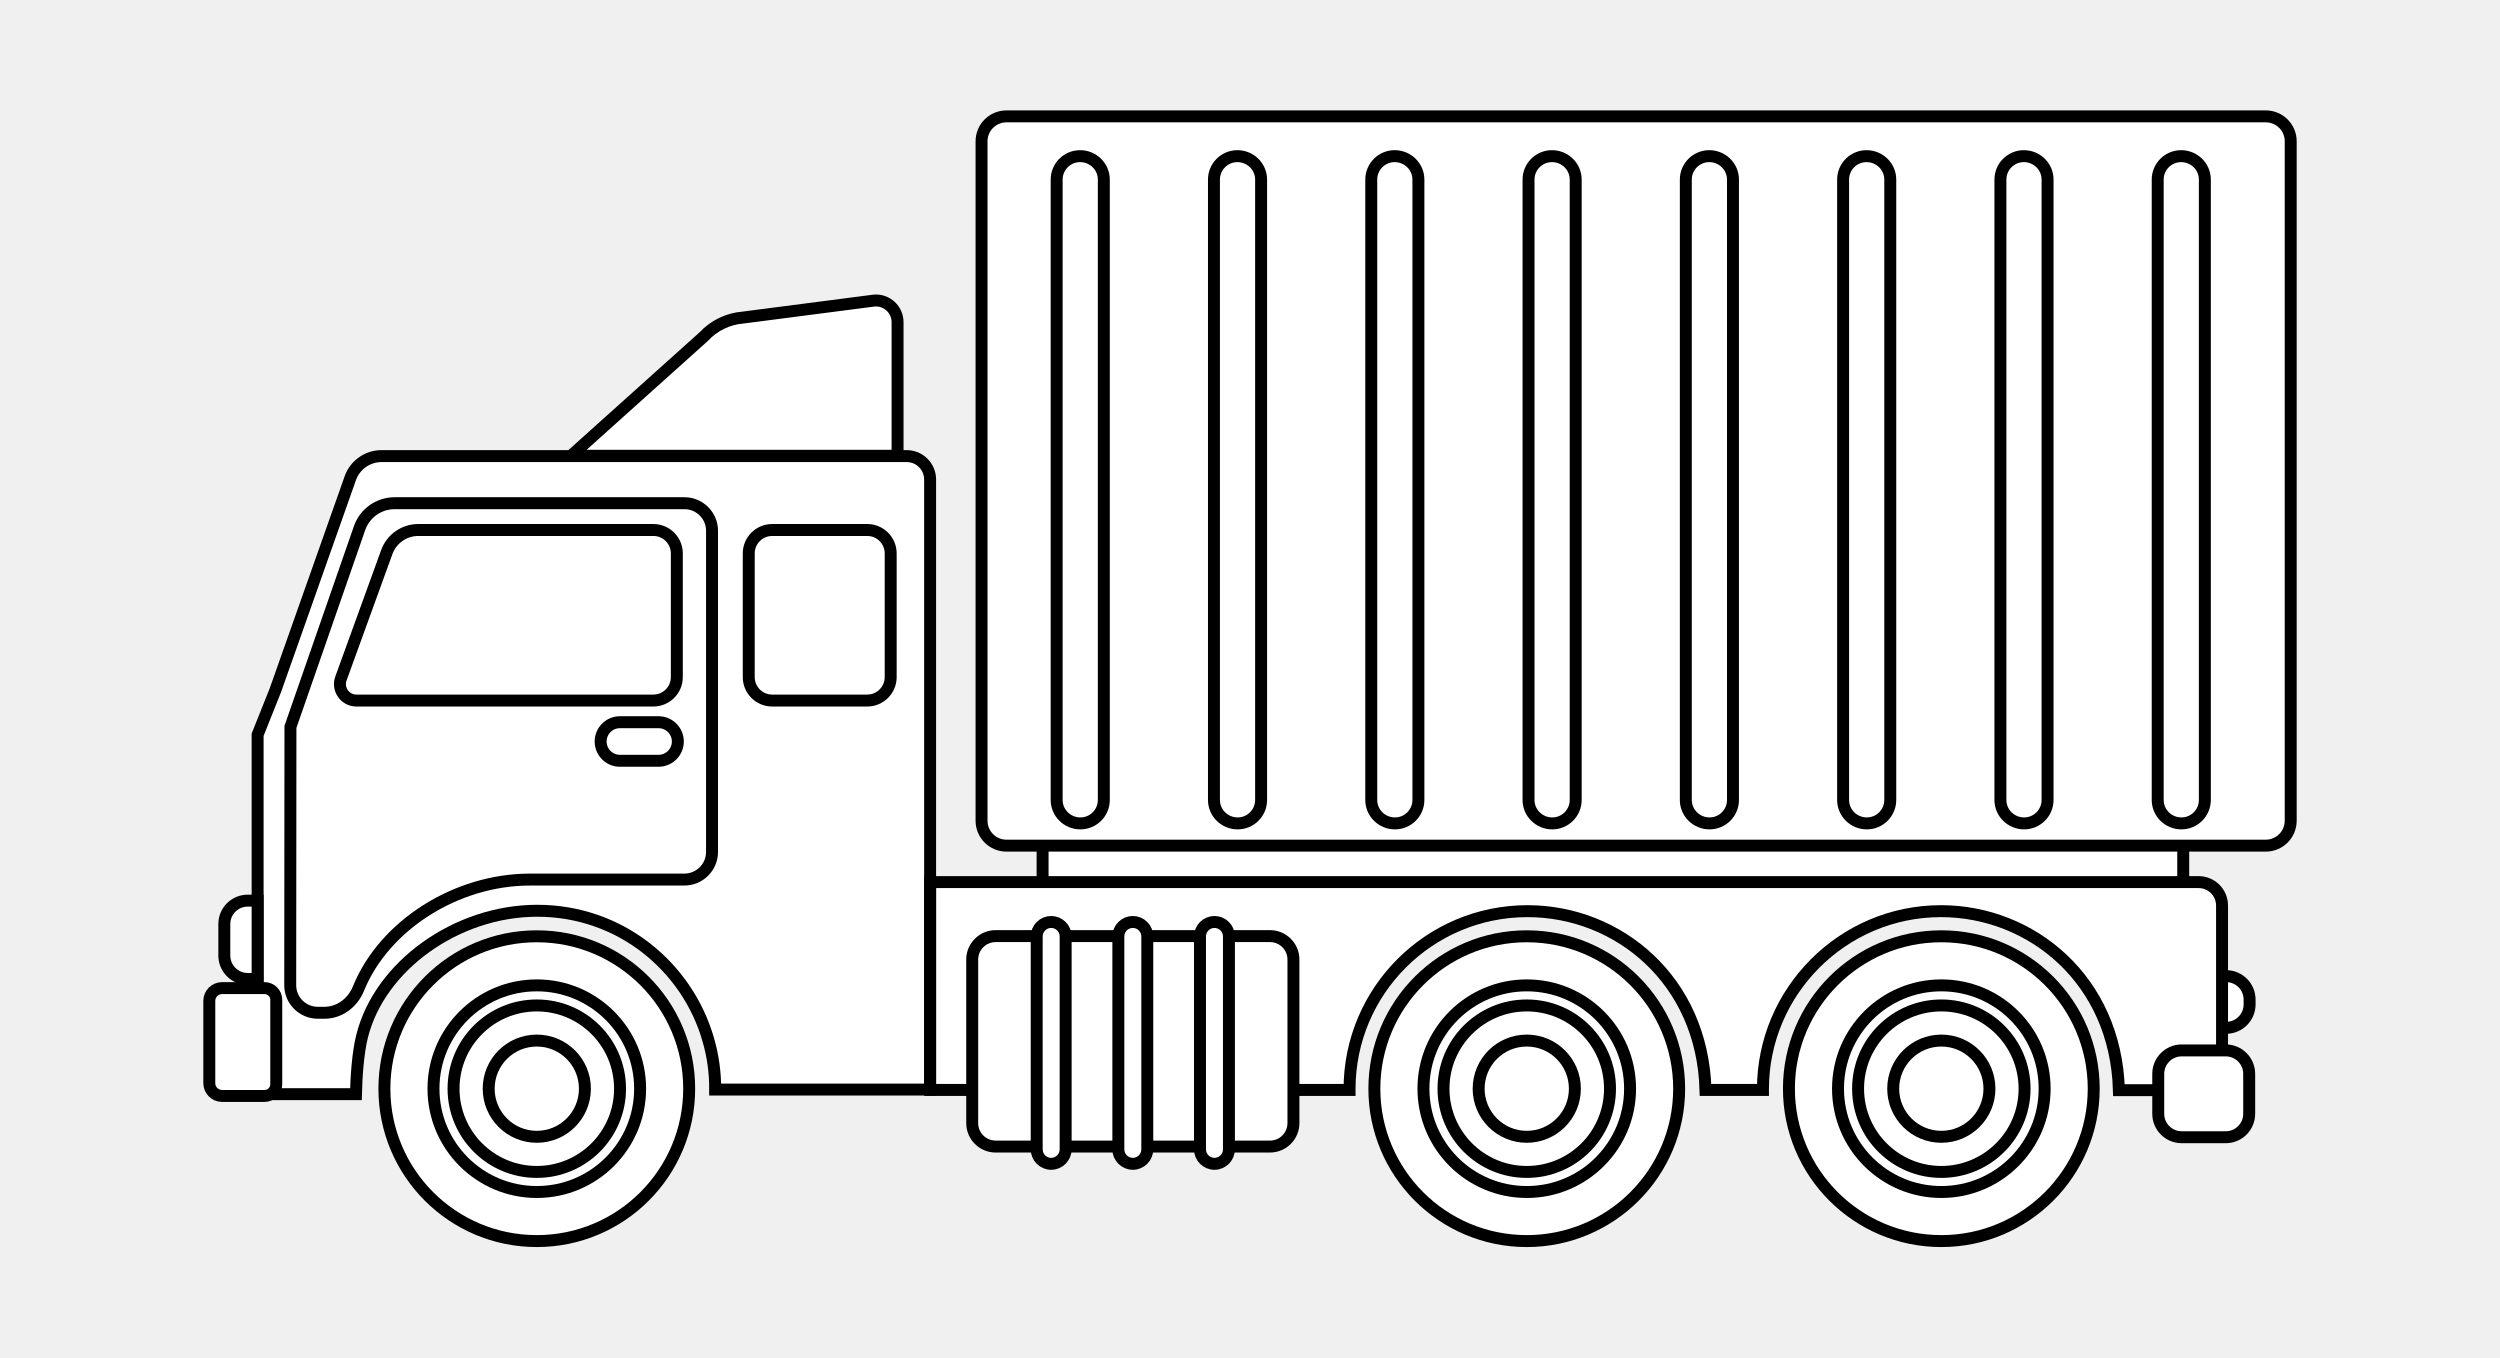
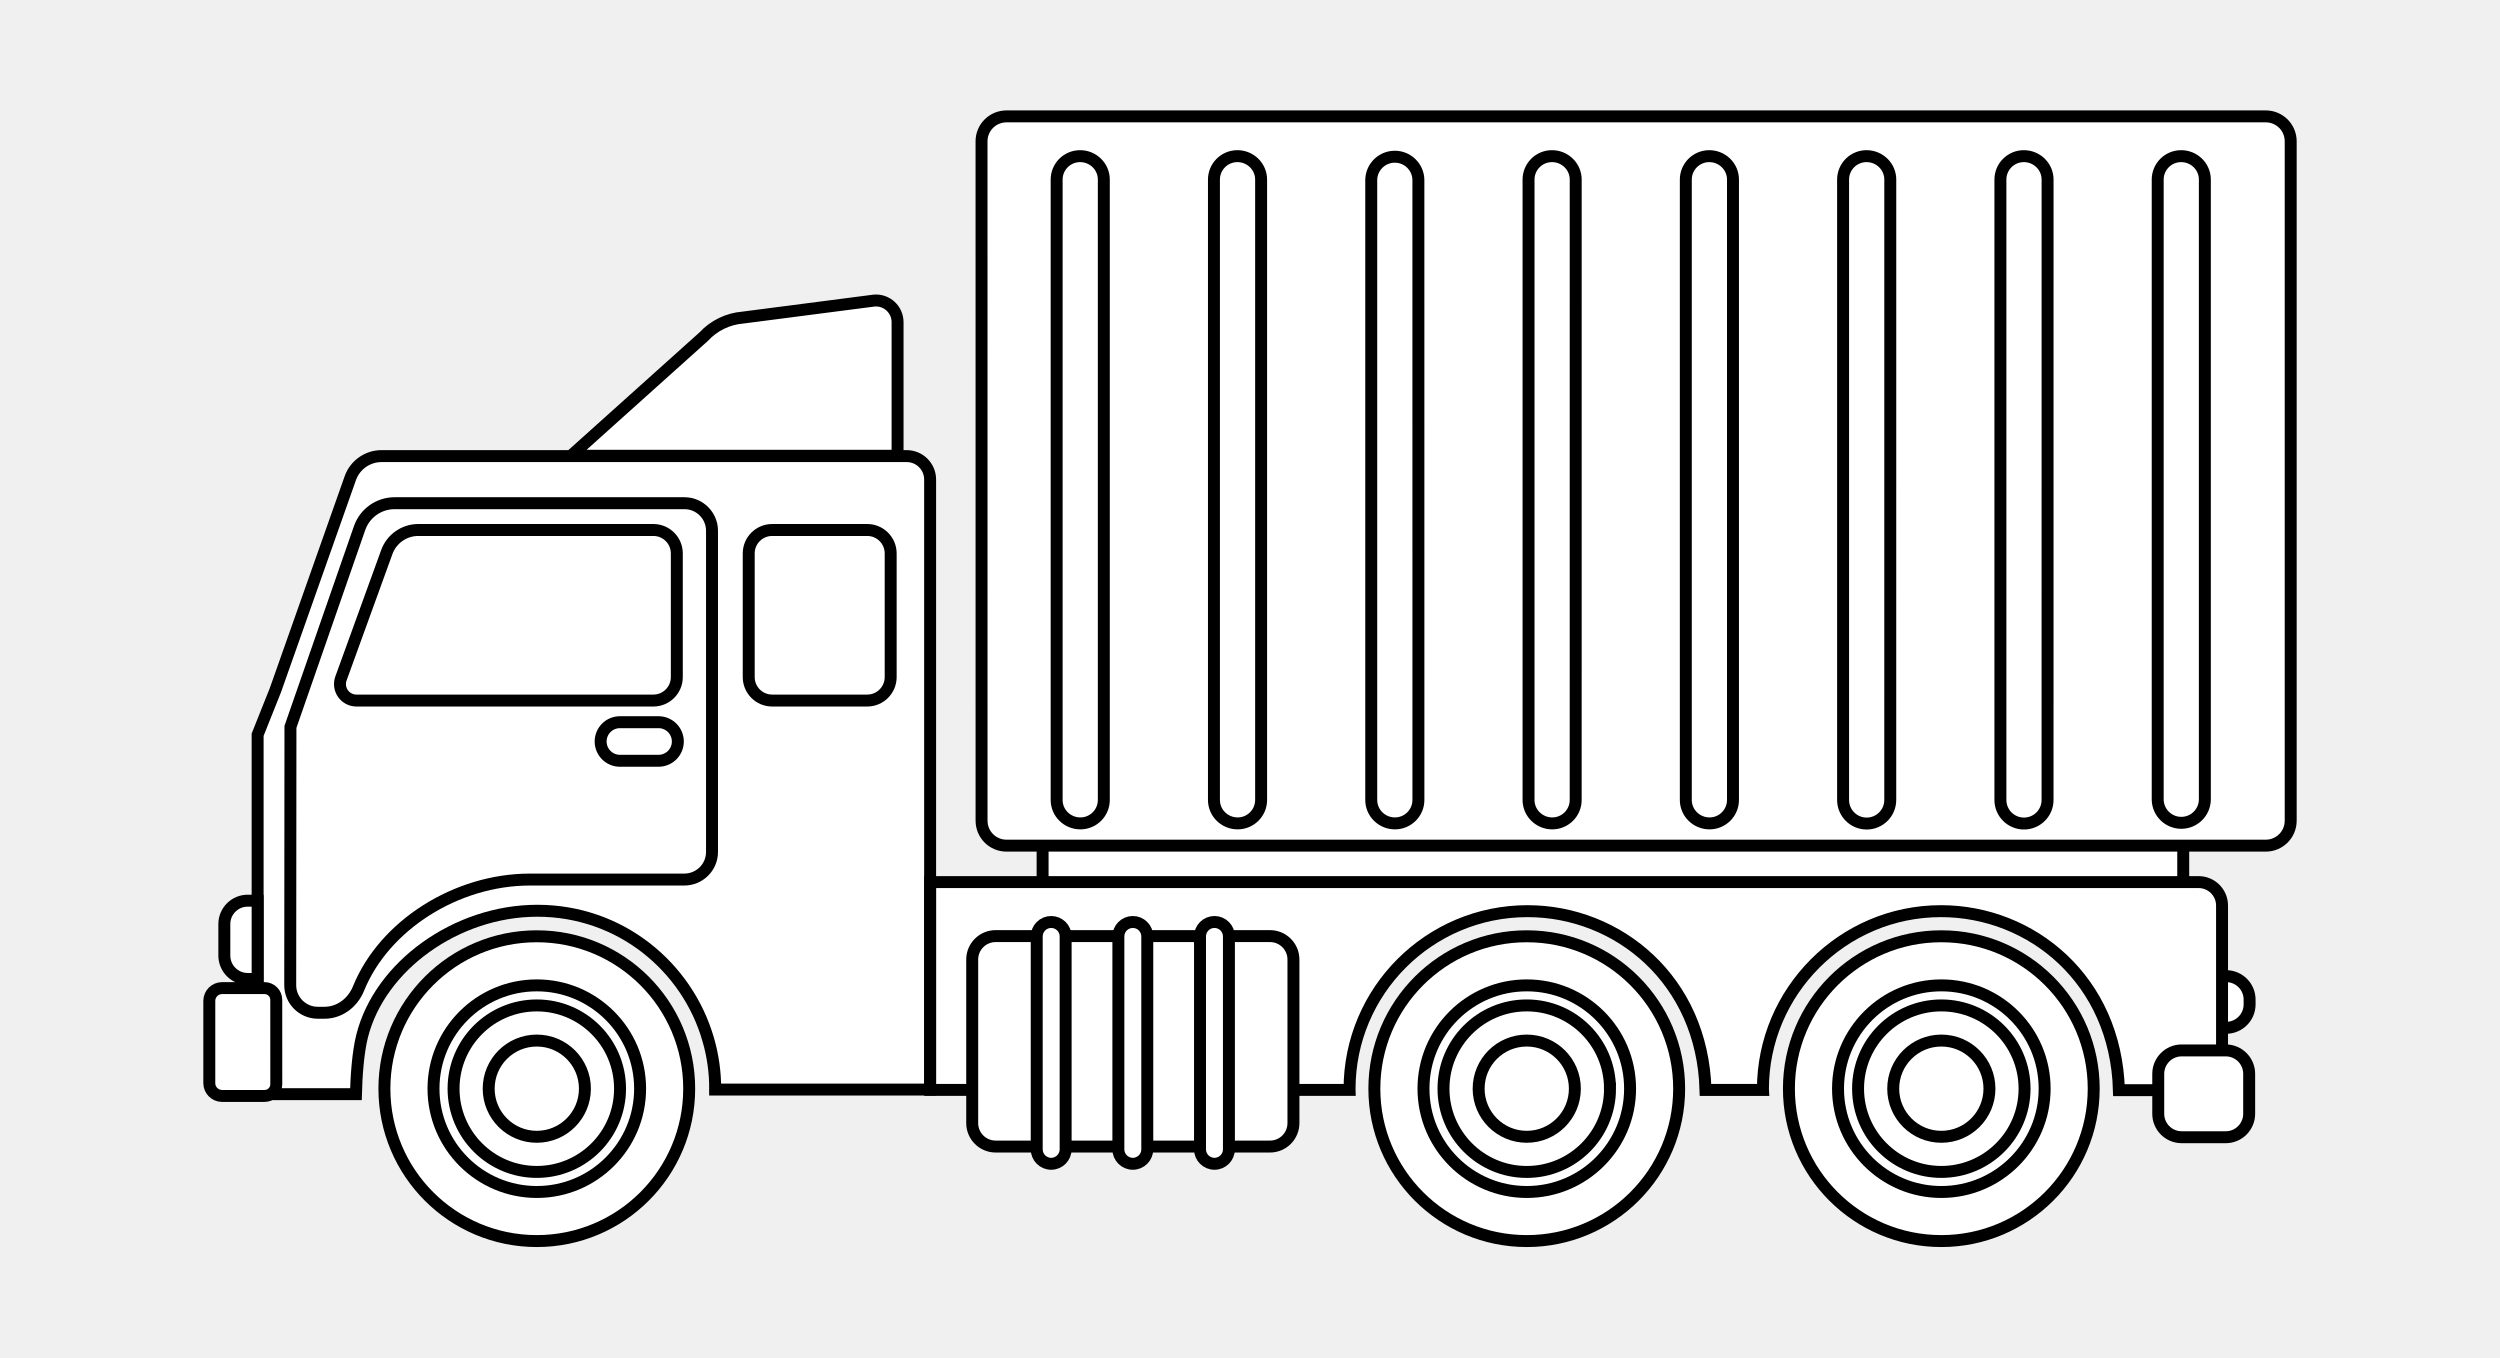
- <svg xmlns="http://www.w3.org/2000/svg" width="110.666mm" height="60.09mm" viewBox="0 0 110.666 60.09" version="1.1" id="svg1">
-   <defs id="defs1" />
-   <g id="layer1" transform="translate(-80.43333,-56.09167)">
-     <g id="g130" transform="matrix(0.2645833,0,0,0.2645833,72.8177,11.99486)" style="stroke:#000000;stroke-opacity:1">
-       <path style="fill:#ffffff;stroke:#000000;stroke-width:2;stroke-miterlimit:10;stroke-opacity:1" d="m 147.439,340.574 h -0.167 c 0.775,2.681 1.185,5.495 1.164,8.38 5.553,0 25.145,0 35.961,0 V 246.895 c 0,-2.166 -1.753,-3.922 -3.92,-3.922 h -87.86 c -2.345,0 -4.446,1.486 -5.227,3.698 l -12.525,35.45 -2.98,7.47 v 60.138 h 16.45 c 0.069,-2.881 0.327,-6.916 1.028,-9.699 2.94,-11.758 15.798,-20.989 29.308,-20.989 13.896,0 25.081,9.353 28.601,21.533 z" id="path94" />
-       <path style="fill:#ffffff;stroke:#000000;stroke-width:2;stroke-miterlimit:10;stroke-opacity:1" d="m 142.02,259.257 c 0,-2.165 -1.755,-3.92 -3.922,-3.92 H 98.757 c -2.349,0 -4.457,1.479 -5.258,3.686 l -7.674,21.158 c -0.651,1.795 0.676,3.69 2.584,3.69 h 49.689 c 2.167,0 3.922,-1.756 3.922,-3.922 z" id="path95" />
-       <path style="fill:#ffffff;stroke:#000000;stroke-width:2;stroke-miterlimit:10;stroke-opacity:1" d="m 142.189,290.721 c 0,1.782 -1.446,3.228 -3.229,3.228 h -6.458 c -1.781,0 -3.227,-1.445 -3.227,-3.228 0,-1.781 1.445,-3.227 3.227,-3.227 h 6.458 c 1.783,0 3.229,1.446 3.229,3.227 z" id="path96" />
-       <g id="g97" style="stroke:#000000;stroke-opacity:1">
-         <path style="fill:none;stroke:#000000;stroke-width:2;stroke-miterlimit:10;stroke-opacity:1" d="m 83.078,336.106 h -1.127 c -2.544,0 -4.612,-2.068 -4.612,-4.613 l 0.038,-43.218 11.563,-33.251 c 0.866,-2.494 3.224,-4.17 5.862,-4.17 h 48.495 c 2.542,0 4.613,2.068 4.613,4.613 v 53.744 c 0,2.543 -2.083,4.612 -4.64,4.612 h -25.822 c -12.335,0 -24.396,7.661 -28.681,18.216 -1.002,2.47 -3.236,4.067 -5.689,4.067 z" id="path97" />
-       </g>
-       <path style="fill:#ffffff;stroke:#000000;stroke-width:2;stroke-miterlimit:10;stroke-opacity:1" d="m 173.879,255.337 h -15.906 c -2.164,0 -3.92,1.755 -3.92,3.92 v 20.692 c 0,2.166 1.756,3.922 3.92,3.922 h 15.906 c 2.165,0 3.922,-1.756 3.922,-3.922 v -20.692 c 0,-2.165 -1.757,-3.92 -3.922,-3.92 z" id="path98" />
-       <path style="fill:#ffffff;stroke:#000000;stroke-width:2;stroke-miterlimit:10;stroke-opacity:1" d="m 66.313,326.532 c 0,2.164 1.755,3.92 3.922,3.92 h 1.649 v -13.101 l -1.649,-0.003 c -2.163,-0.006 -3.922,1.748 -3.922,3.912 z" id="path99" />
-       <path style="fill:#ffffff;stroke:#000000;stroke-width:2;stroke-miterlimit:10;stroke-opacity:1" d="m 75.005,348.063 c 0,1.084 -0.878,1.961 -1.961,1.961 h -7.105 c -1.182,0 -2.138,-0.958 -2.138,-2.139 V 334.12 c 0,-1.182 0.956,-2.139 2.138,-2.139 h 7.105 c 1.083,0 1.961,0.879 1.961,1.963 z" id="path100" />
-       <rect x="203.215" y="306.893" style="fill:#ffffff;stroke:#000000;stroke-width:2;stroke-miterlimit:10;stroke-opacity:1" width="190.837" height="10.703" id="rect100" />
-       <path style="fill:#ffffff;stroke:#000000;stroke-width:2;stroke-miterlimit:10;stroke-opacity:1" d="m 395.116,329.979 h 6.117 c 2.167,0 3.922,1.756 3.922,3.922 v 0.804 c 0,2.165 -1.755,3.921 -3.922,3.921 h -6.117 z" id="path101" />
-       <path style="fill:#ffffff;stroke:#000000;stroke-width:2;stroke-miterlimit:10;stroke-opacity:1" d="m 396.613,314.245 c -26.389,0 -192.47,0 -212.202,0 v 34.773 c 20.553,0 66.251,0 70.166,0 0,-0.043 -0.006,-0.088 -0.006,-0.133 0,-16.447 13.33,-29.777 29.776,-29.777 15.175,0 29.272,11.531 29.778,29.91 h 9.615 c 0,-0.043 -0.005,-0.088 -0.005,-0.133 0,-16.34 13.341,-29.777 29.776,-29.777 15.149,0 29.262,11.486 29.779,29.949 h 17.255 v -30.892 c 0.002,-2.17 -1.765,-3.92 -3.932,-3.92 z" id="path102" />
-       <path style="fill:#ffffff;stroke:#000000;stroke-width:2;stroke-miterlimit:10;stroke-opacity:1" d="m 124.312,242.922 h 54.639 v -22.361 c 0,-2.115 -1.801,-3.777 -3.909,-3.611 l -21.962,2.848 c -2.506,0.199 -4.86,1.344 -6.567,3.193 z" id="path103" />
-       <path style="fill:#ffffff;stroke:#000000;stroke-width:2;stroke-miterlimit:10;stroke-opacity:1" d="m 193.002,303.98 c 0,2.3 1.866,4.167 4.166,4.167 h 210.697 c 2.302,0 4.168,-1.867 4.168,-4.167 V 190.303 c 0,-2.302 -1.866,-4.167 -4.168,-4.167 H 197.168 c -2.3,0 -4.166,1.865 -4.166,4.167 z" id="path104" />
-       <g id="g112" style="stroke:#000000;stroke-opacity:1">
-         <path style="fill:#ffffff;stroke:#000000;stroke-width:2;stroke-miterlimit:10;stroke-opacity:1" d="m 397.669,300.505 c 0,2.164 -1.757,3.921 -3.921,3.921 -2.178,0 -3.968,-1.742 -3.968,-3.921 V 196.71 c 0,-2.164 1.756,-3.92 3.921,-3.92 2.179,0 3.968,1.742 3.968,3.92 z" id="path105" />
-         <path style="fill:#ffffff;stroke:#000000;stroke-width:2;stroke-miterlimit:10;stroke-opacity:1" d="m 371.354,300.505 c 0,2.164 -1.758,3.921 -3.922,3.921 -2.18,0 -3.967,-1.742 -3.967,-3.921 V 196.71 c 0,-2.164 1.755,-3.92 3.921,-3.92 2.177,0 3.968,1.742 3.968,3.92 z" id="path106" />
-         <path style="fill:#ffffff;stroke:#000000;stroke-width:2;stroke-miterlimit:10;stroke-opacity:1" d="m 345.037,300.505 c 0,2.164 -1.758,3.921 -3.922,3.921 -2.179,0 -3.968,-1.742 -3.968,-3.921 V 196.71 c 0,-2.164 1.756,-3.92 3.922,-3.92 2.18,0 3.968,1.742 3.968,3.92 z" id="path107" />
-         <path style="fill:#ffffff;stroke:#000000;stroke-width:2;stroke-miterlimit:10;stroke-opacity:1" d="m 318.722,300.505 c 0,2.164 -1.756,3.921 -3.922,3.921 -2.179,0 -3.969,-1.742 -3.969,-3.921 V 196.71 c 0,-2.164 1.758,-3.92 3.923,-3.92 2.178,0 3.968,1.742 3.968,3.92 z" id="path108" />
-         <path style="fill:#ffffff;stroke:#000000;stroke-width:2;stroke-miterlimit:10;stroke-opacity:1" d="m 292.407,300.505 c 0,2.164 -1.756,3.921 -3.922,3.921 -2.18,0 -3.969,-1.742 -3.969,-3.921 V 196.71 c 0,-2.164 1.756,-3.92 3.923,-3.92 2.177,0 3.968,1.742 3.968,3.92 z" id="path109" />
-         <path style="fill:#ffffff;stroke:#000000;stroke-width:2;stroke-miterlimit:10;stroke-opacity:1" d="m 266.091,300.505 c 0,2.164 -1.757,3.921 -3.923,3.921 -2.178,0 -3.965,-1.742 -3.965,-3.921 V 196.71 c 0,-2.164 1.755,-3.92 3.919,-3.92 2.178,0 3.969,1.742 3.969,3.92 z" id="path110" />
-         <path style="fill:#ffffff;stroke:#000000;stroke-width:2;stroke-miterlimit:10;stroke-opacity:1" d="m 239.774,300.505 c 0,2.164 -1.756,3.921 -3.921,3.921 -2.18,0 -3.968,-1.742 -3.968,-3.921 V 196.71 c 0,-2.164 1.756,-3.92 3.921,-3.92 2.178,0 3.968,1.742 3.968,3.92 z" id="path111" />
-         <path style="fill:#ffffff;stroke:#000000;stroke-width:2;stroke-miterlimit:10;stroke-opacity:1" d="m 213.459,300.505 c 0,2.164 -1.755,3.921 -3.922,3.921 -2.177,0 -3.967,-1.742 -3.967,-3.921 V 196.71 c 0,-2.164 1.756,-3.92 3.921,-3.92 2.179,0 3.968,1.742 3.968,3.92 z" id="path112" />
-       </g>
-       <path style="fill:#ffffff;stroke:#000000;stroke-width:2;stroke-miterlimit:10;stroke-opacity:1" d="m 405.086,353.008 c 0,2.168 -1.756,3.922 -3.919,3.922 h -7.376 c -2.163,0 -3.92,-1.754 -3.92,-3.922 v -6.681 c 0,-2.167 1.757,-3.922 3.92,-3.922 h 7.376 c 2.163,0 3.919,1.755 3.919,3.922 z" id="path113" />
-       <g id="g118" style="stroke:#000000;stroke-opacity:1">
-         <path style="fill:#ffffff;stroke:#000000;stroke-width:2;stroke-miterlimit:10;stroke-opacity:1" d="m 245.183,354.571 c 0,2.164 -1.756,3.921 -3.92,3.921 h -45.901 c -2.165,0 -3.922,-1.757 -3.922,-3.921 v -27.369 c 0,-2.166 1.757,-3.92 3.922,-3.92 h 45.901 c 2.164,0 3.92,1.754 3.92,3.92 z" id="path114" />
-         <g id="g117" style="stroke:#000000;stroke-opacity:1">
-           <path style="fill:#ffffff;stroke:#000000;stroke-width:2;stroke-miterlimit:10;stroke-opacity:1" d="m 234.392,358.957 c 0,1.338 -1.084,2.422 -2.421,2.422 -1.337,0 -2.421,-1.084 -2.421,-2.422 v -35.62 c 0,-1.335 1.084,-2.42 2.421,-2.42 1.337,0 2.421,1.085 2.421,2.42 z" id="path115" />
-           <path style="fill:#ffffff;stroke:#000000;stroke-width:2;stroke-miterlimit:10;stroke-opacity:1" d="m 220.732,358.957 c 0,1.338 -1.085,2.422 -2.42,2.422 -1.337,0 -2.422,-1.084 -2.422,-2.422 v -35.62 c 0,-1.335 1.085,-2.42 2.422,-2.42 1.335,0 2.42,1.085 2.42,2.42 z" id="path116" />
-           <path style="fill:#ffffff;stroke:#000000;stroke-width:2;stroke-miterlimit:10;stroke-opacity:1" d="m 207.073,358.957 c 0,1.338 -1.085,2.422 -2.421,2.422 -1.338,0 -2.422,-1.084 -2.422,-2.422 v -35.62 c 0,-1.335 1.084,-2.42 2.422,-2.42 1.336,0 2.421,1.085 2.421,2.42 z" id="path117" />
-         </g>
-       </g>
-       <g id="g121" style="stroke:#000000;stroke-opacity:1">
-         <path style="fill:#ffffff;stroke:#000000;stroke-width:2;stroke-miterlimit:10;stroke-opacity:1" d="m 144.088,348.809 c 0,14.082 -11.414,25.497 -25.494,25.497 -14.084,0 -25.499,-11.415 -25.499,-25.497 0,-14.082 11.415,-25.497 25.499,-25.497 14.08,0 25.494,11.415 25.494,25.497 z" id="path118" />
-         <path style="fill:#ffffff;stroke:#000000;stroke-width:2;stroke-miterlimit:10;stroke-opacity:1" d="m 135.878,348.809 c 0,9.547 -7.739,17.285 -17.284,17.285 -9.548,0 -17.288,-7.738 -17.288,-17.285 0,-9.547 7.74,-17.285 17.288,-17.285 9.545,0 17.284,7.738 17.284,17.285 z" id="path119" />
-         <path style="fill:#ffffff;stroke:#000000;stroke-width:2;stroke-miterlimit:10;stroke-opacity:1" d="m 132.52,348.809 c 0,7.691 -6.236,13.928 -13.927,13.928 -7.692,0 -13.93,-6.236 -13.93,-13.928 0,-7.691 6.237,-13.927 13.93,-13.927 7.691,0 13.927,6.236 13.927,13.927 z" id="path120" />
-         <path style="fill:#ffffff;stroke:#000000;stroke-width:2;stroke-miterlimit:10;stroke-opacity:1" d="m 126.643,348.809 c 0,4.447 -3.605,8.051 -8.049,8.051 -4.447,0 -8.052,-3.604 -8.052,-8.051 0,-4.445 3.604,-8.051 8.052,-8.051 4.443,0 8.049,3.606 8.049,8.051 z" id="path121" />
-       </g>
-       <g id="g125" style="stroke:#000000;stroke-opacity:1">
-         <path style="fill:#ffffff;stroke:#000000;stroke-width:2;stroke-miterlimit:10;stroke-opacity:1" d="m 309.715,348.809 c 0,14.082 -11.413,25.497 -25.494,25.497 -14.084,0 -25.498,-11.415 -25.498,-25.497 0,-14.082 11.414,-25.497 25.498,-25.497 14.081,0 25.494,11.415 25.494,25.497 z" id="path122" />
-         <path style="fill:#ffffff;stroke:#000000;stroke-width:2;stroke-miterlimit:10;stroke-opacity:1" d="m 301.505,348.809 c 0,9.547 -7.738,17.285 -17.284,17.285 -9.547,0 -17.287,-7.738 -17.287,-17.285 0,-9.547 7.74,-17.285 17.287,-17.285 9.546,0 17.284,7.738 17.284,17.285 z" id="path123" />
-         <path style="fill:#ffffff;stroke:#000000;stroke-width:2;stroke-miterlimit:10;stroke-opacity:1" d="m 298.147,348.809 c 0,7.691 -6.236,13.928 -13.927,13.928 -7.692,0 -13.93,-6.236 -13.93,-13.928 0,-7.691 6.237,-13.927 13.93,-13.927 7.691,0 13.927,6.236 13.927,13.927 z" id="path124" />
-         <path style="fill:#ffffff;stroke:#000000;stroke-width:2;stroke-miterlimit:10;stroke-opacity:1" d="m 292.27,348.809 c 0,4.447 -3.604,8.051 -8.049,8.051 -4.447,0 -8.052,-3.604 -8.052,-8.051 0,-4.445 3.604,-8.051 8.052,-8.051 4.444,0 8.049,3.606 8.049,8.051 z" id="path125" />
-       </g>
-       <g id="g129" style="stroke:#000000;stroke-opacity:1">
-         <path style="fill:#ffffff;stroke:#000000;stroke-width:2;stroke-miterlimit:10;stroke-opacity:1" d="m 379.075,348.809 c 0,14.082 -11.414,25.497 -25.495,25.497 -14.083,0 -25.498,-11.415 -25.498,-25.497 0,-14.082 11.415,-25.497 25.498,-25.497 14.081,0 25.495,11.415 25.495,25.497 z" id="path126" />
-         <path style="fill:#ffffff;stroke:#000000;stroke-width:2;stroke-miterlimit:10;stroke-opacity:1" d="m 370.864,348.809 c 0,9.547 -7.738,17.285 -17.284,17.285 -9.546,0 -17.286,-7.738 -17.286,-17.285 0,-9.547 7.74,-17.285 17.286,-17.285 9.546,0 17.284,7.738 17.284,17.285 z" id="path127" />
-         <path style="fill:#ffffff;stroke:#000000;stroke-width:2;stroke-miterlimit:10;stroke-opacity:1" d="m 367.507,348.809 c 0,7.691 -6.235,13.928 -13.927,13.928 -7.692,0 -13.929,-6.236 -13.929,-13.928 0,-7.691 6.237,-13.927 13.929,-13.927 7.692,0 13.927,6.236 13.927,13.927 z" id="path128" />
-         <path style="fill:#ffffff;stroke:#000000;stroke-width:2;stroke-miterlimit:10;stroke-opacity:1" d="m 361.63,348.809 c 0,4.447 -3.605,8.051 -8.05,8.051 -4.446,0 -8.052,-3.604 -8.052,-8.051 0,-4.445 3.605,-8.051 8.052,-8.051 4.445,0 8.05,3.606 8.05,8.051 z" id="path129" />
-       </g>
+ <svg xmlns="http://www.w3.org/2000/svg" width="418.267" height="60.09mm" viewBox="0 0 110.666 60.09">
+   <g stroke="#000">
+     <path d="M31.394 46.013h-.044c.205.71.314 1.454.308 2.218h9.515V21.227c0-.573-.464-1.037-1.037-1.037H16.889a1.47 1.47 0 00-1.383.978l-3.314 9.38-.788 1.976v15.912h4.352c.019-.763.087-1.83.272-2.567.778-3.11 4.18-5.553 7.755-5.553 3.676 0 6.636 2.475 7.567 5.697z" fill="#fff" stroke-width=".529" stroke-miterlimit="10" />
+     <path d="M29.96 24.498c0-.573-.464-1.037-1.037-1.037h-10.41c-.62 0-1.178.391-1.39.975l-2.03 5.598a.728.728 0 00.683.977h13.147c.573 0 1.037-.465 1.037-1.038zM30.005 32.823a.854.854 0 01-.854.854h-1.709a.854.854 0 010-1.708h1.709c.472 0 .854.383.854.854z" fill="#fff" stroke-width=".529" stroke-miterlimit="10" />
+     <path d="M14.365 44.831h-.298c-.673 0-1.22-.547-1.22-1.22l.01-11.435 3.06-8.798c.229-.66.852-1.103 1.55-1.103h12.831c.673 0 1.22.547 1.22 1.22v14.22c0 .673-.55 1.22-1.227 1.22H23.46c-3.263 0-6.455 2.028-7.588 4.82-.265.654-.857 1.076-1.506 1.076z" fill="none" stroke-width=".529" stroke-miterlimit="10" />
+     <path d="M38.39 23.461H34.18c-.572 0-1.037.464-1.037 1.037v5.475c0 .573.465 1.038 1.037 1.038h4.209c.573 0 1.038-.465 1.038-1.038v-5.475c0-.573-.465-1.037-1.038-1.037zM9.93 42.298c0 .573.464 1.037 1.037 1.037h.437V39.87h-.437a1.035 1.035 0 00-1.037 1.034zM12.23 47.995a.519.519 0 01-.52.519H9.83a.566.566 0 01-.565-.566v-3.642c0-.313.253-.566.566-.566h1.88a.52.52 0 01.518.52zM46.152 37.102h50.492v2.832H46.152zM96.925 43.21h1.619c.573 0 1.038.465 1.038 1.038v.213c0 .572-.465 1.037-1.038 1.037h-1.619z" fill="#fff" stroke-width=".529" stroke-miterlimit="10" />
+     <path d="M97.322 39.047H41.176v9.2h18.565l-.001-.035a7.878 7.878 0 017.878-7.878c4.015 0 7.745 3.05 7.879 7.914h2.544l-.002-.036c0-4.323 3.53-7.878 7.878-7.878 4.009 0 7.743 3.039 7.88 7.924h4.565v-8.174c0-.574-.467-1.037-1.04-1.037zM25.275 20.176h14.457V14.26c0-.56-.477-1-1.034-.955l-5.811.753a2.656 2.656 0 00-1.738.845zM43.45 36.331c0 .609.493 1.103 1.102 1.103h55.747c.609 0 1.102-.494 1.102-1.103V6.254c0-.609-.493-1.102-1.102-1.102H44.552c-.609 0-1.103.493-1.103 1.102z" fill="#fff" stroke-width=".529" stroke-miterlimit="10" />
+     <g fill="#fff" stroke-width="2" stroke-miterlimit="10">
+       <path d="M97.601 35.412a1.044 1.044 0 01-2.087 0V7.949c0-.572.464-1.037 1.037-1.037.577 0 1.05.461 1.05 1.037zM90.638 35.412a1.043 1.043 0 01-2.087 0V7.949c0-.572.464-1.037 1.038-1.037.576 0 1.05.461 1.05 1.037zM83.675 35.412a1.044 1.044 0 01-2.088 0V7.949c0-.572.465-1.037 1.039-1.037.576 0 1.05.461 1.05 1.037zM76.713 35.412c0 .572-.465 1.037-1.038 1.037-.576 0-1.05-.46-1.05-1.037V7.949c0-.572.465-1.037 1.038-1.037.576 0 1.05.461 1.05 1.037zM69.75 35.412c0 .572-.464 1.037-1.037 1.037-.577 0-1.05-.46-1.05-1.037V7.949c0-.572.464-1.037 1.038-1.037.576 0 1.05.461 1.05 1.037zM62.788 35.412c0 .572-.465 1.037-1.038 1.037-.577 0-1.05-.46-1.05-1.037V7.949a1.044 1.044 0 012.087 0zM55.825 35.412c0 .572-.465 1.037-1.038 1.037-.577 0-1.05-.46-1.05-1.037V7.949c0-.572.465-1.037 1.038-1.037.576 0 1.05.461 1.05 1.037zM48.862 35.412c0 .572-.464 1.037-1.038 1.037-.576 0-1.05-.46-1.05-1.037V7.949c0-.572.465-1.037 1.038-1.037.577 0 1.05.461 1.05 1.037z" stroke-width=".529" />
+     </g>
+     <path d="M99.563 49.303c0 .574-.464 1.038-1.037 1.038h-1.951a1.037 1.037 0 01-1.037-1.038v-1.767c0-.574.465-1.038 1.037-1.038h1.951c.573 0 1.037.464 1.037 1.038z" fill="#fff" stroke-width=".529" stroke-miterlimit="10" />
+     <g fill="#fff" stroke-width="2" stroke-miterlimit="10">
+       <path d="M57.256 49.717c0 .572-.465 1.037-1.037 1.037H44.074a1.038 1.038 0 01-1.038-1.037v-7.242c0-.573.465-1.037 1.038-1.037h12.145c.572 0 1.037.464 1.037 1.037z" stroke-width=".529" />
+       <path d="M54.4 50.877a.64.64 0 11-1.28 0v-9.424a.64.64 0 011.28 0zM50.786 50.877a.64.64 0 11-1.28 0v-9.424a.64.64 0 011.28 0zM47.172 50.877a.64.64 0 11-1.28 0v-9.424a.64.64 0 011.28 0z" stroke-width=".529" />
+     </g>
+     <g fill="#fff" stroke-width="2" stroke-miterlimit="10">
+       <path d="M30.508 48.192a6.746 6.746 0 11-13.492 0 6.746 6.746 0 1113.492 0z" stroke-width=".529" />
+       <path d="M28.335 48.192a4.573 4.573 0 11-9.146 0 4.573 4.573 0 019.146 0z" stroke-width=".529" />
+       <path d="M27.447 48.192a3.685 3.685 0 11-7.37 0 3.685 3.685 0 017.37 0z" stroke-width=".529" />
+       <path d="M25.892 48.192a2.13 2.13 0 11-4.26 0 2.13 2.13 0 014.26 0z" stroke-width=".529" />
+     </g>
+     <g fill="#fff" stroke-width="2" stroke-miterlimit="10">
+       <path d="M74.33 48.192a6.745 6.745 0 11-13.492 0 6.746 6.746 0 1113.492 0z" stroke-width=".529" />
+       <path d="M72.158 48.192a4.573 4.573 0 11-9.146 0 4.573 4.573 0 019.146 0z" stroke-width=".529" />
+       <path d="M71.27 48.192a3.685 3.685 0 11-7.372 0 3.685 3.685 0 017.371 0z" stroke-width=".529" />
+       <path d="M69.714 48.192a2.13 2.13 0 11-4.26 0 2.13 2.13 0 014.26 0z" stroke-width=".529" />
+     </g>
+     <g fill="#fff" stroke-width="2" stroke-miterlimit="10">
+       <path d="M92.681 48.192a6.746 6.746 0 11-13.492 0 6.746 6.746 0 1113.492 0z" stroke-width=".529" />
+       <path d="M90.509 48.192a4.573 4.573 0 11-9.146 0 4.573 4.573 0 019.146 0z" stroke-width=".529" />
+       <path d="M89.62 48.192a3.685 3.685 0 11-7.37 0 3.685 3.685 0 017.37 0z" stroke-width=".529" />
+       <path d="M88.066 48.192a2.13 2.13 0 11-4.26 0 2.13 2.13 0 014.26 0z" stroke-width=".529" />
    </g>
  </g>
</svg>
